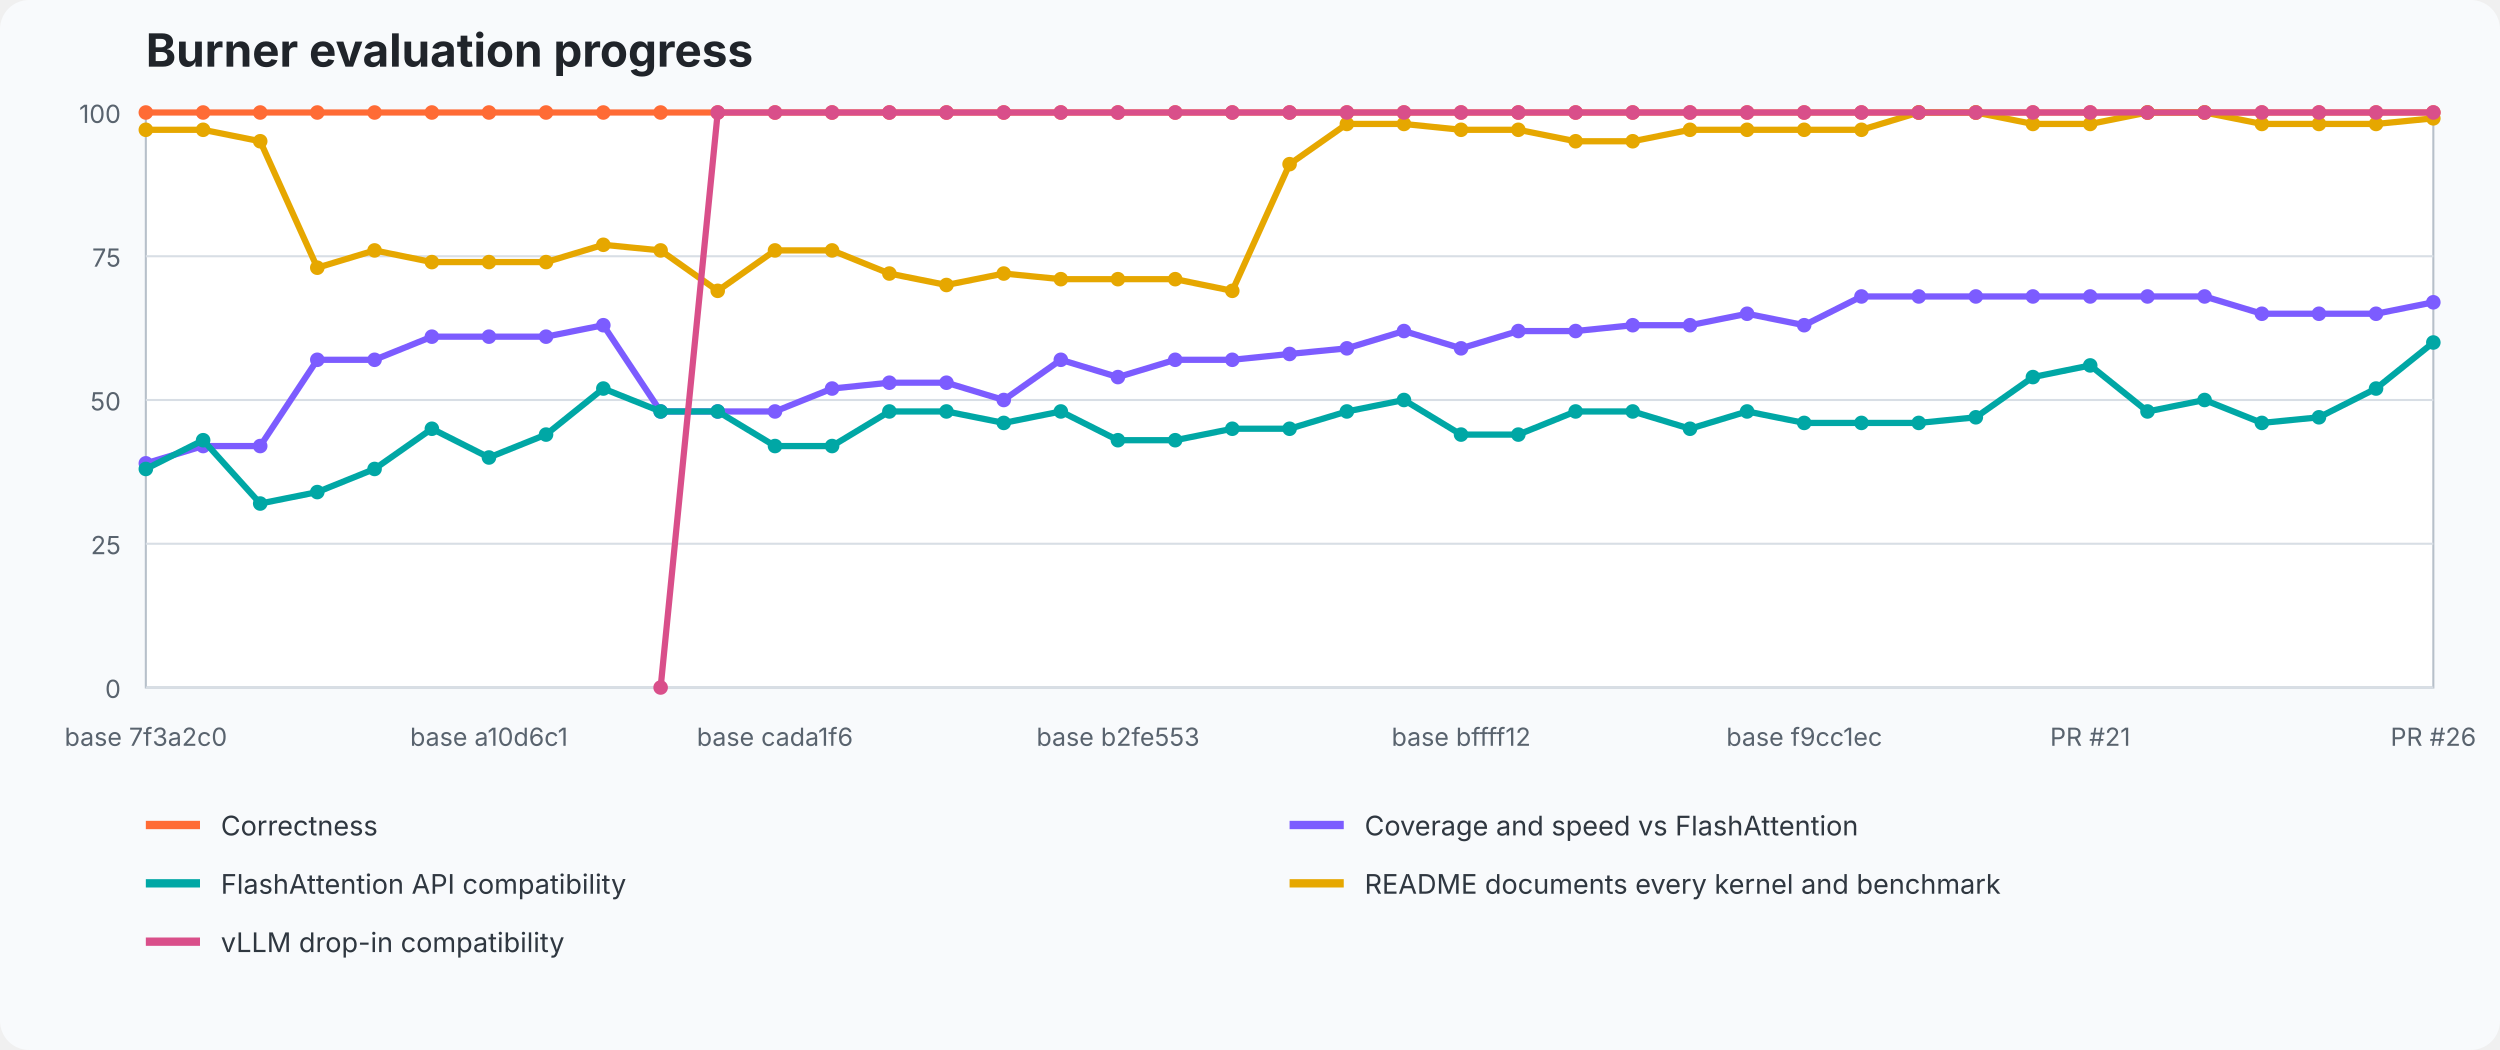
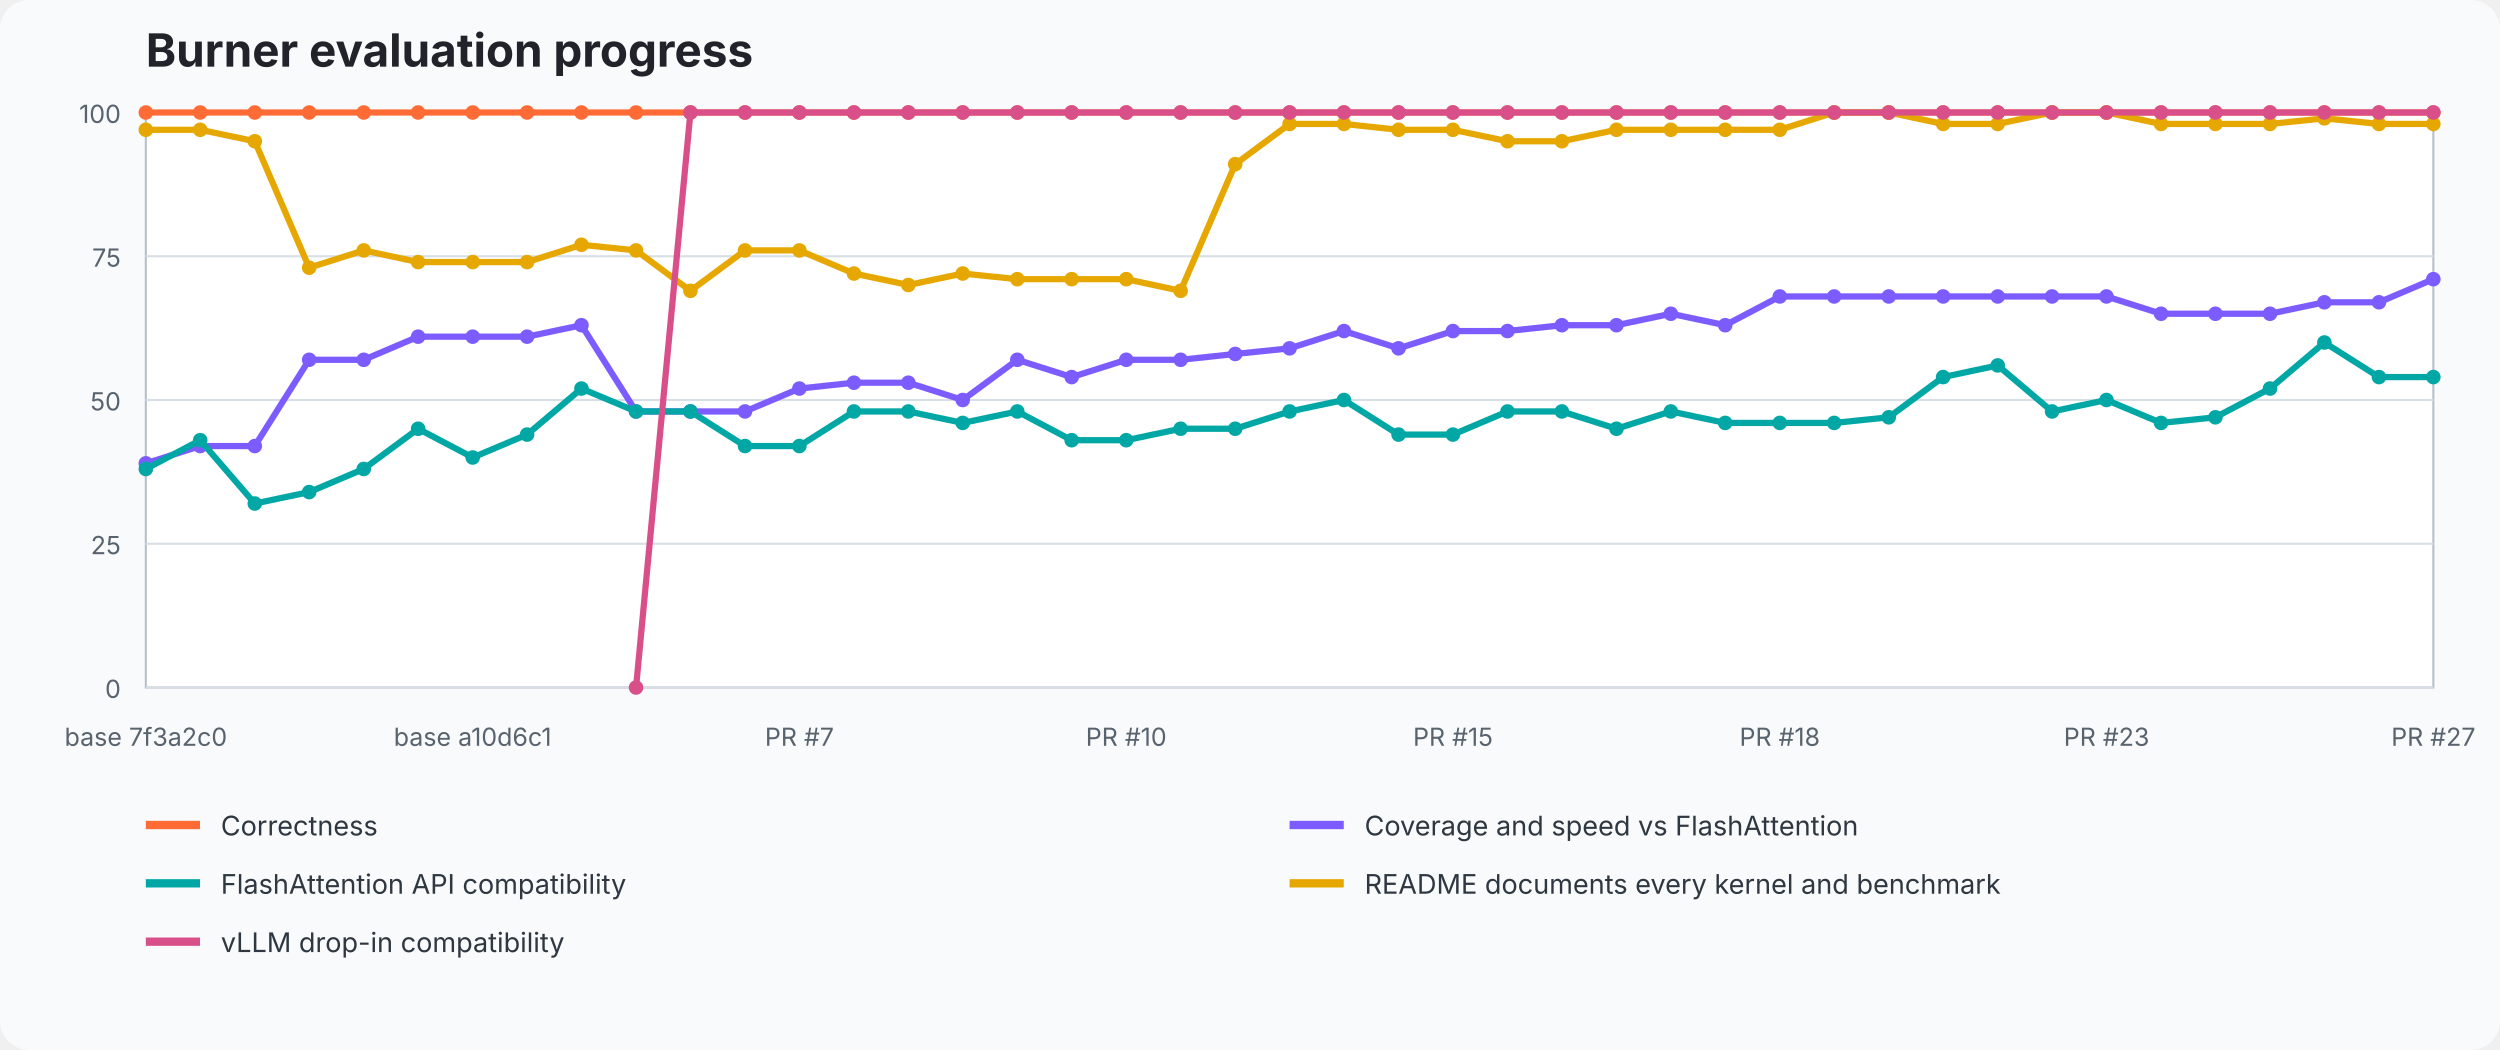
<svg xmlns="http://www.w3.org/2000/svg" width="1200" height="504" viewBox="0 0 1200 504" role="img" aria-labelledby="title desc">
  <style>text{font-family:ui-sans-serif,system-ui,-apple-system,BlinkMacSystemFont,"Segoe UI",sans-serif}.title{font-size:22px;font-weight:700;fill:#20242a}.axis{font-size:12px;fill:#59636e}.legend{font-size:13px;fill:#2f3740}.grid{stroke:#d8dee5;stroke-width:1}.plot{fill:#fff;stroke:#b7c0ca}</style>
  <rect width="100%" height="100%" fill="#f8fafc" rx="14" />
  <text x="70" y="32" class="title">Burner evaluation progress</text>
  <rect x="70" y="54" width="1098" height="276" class="plot" />
  <line x1="70" y1="330" x2="1168" y2="330" class="grid" />
  <text x="58" y="335" text-anchor="end" class="axis">0</text>
  <line x1="70" y1="261" x2="1168" y2="261" class="grid" />
  <text x="58" y="266" text-anchor="end" class="axis">25</text>
  <line x1="70" y1="192" x2="1168" y2="192" class="grid" />
  <text x="58" y="197" text-anchor="end" class="axis">50</text>
  <line x1="70" y1="123" x2="1168" y2="123" class="grid" />
  <text x="58" y="128" text-anchor="end" class="axis">75</text>
  <line x1="70" y1="54" x2="1168" y2="54" class="grid" />
  <text x="58" y="59" text-anchor="end" class="axis">100</text>
-   <polyline points="70.0,54.0 97.5,54.0 124.9,54.0 152.3,54.0 179.8,54.0 207.3,54.0 234.7,54.0 262.1,54.0 289.6,54.0 317.1,54.0 344.5,54.0 372.0,54.0 399.4,54.0 426.9,54.0 454.3,54.0 481.8,54.0 509.2,54.0 536.6,54.0 564.1,54.0 591.5,54.0 619.0,54.0 646.5,54.0 673.9,54.0 701.3,54.0 728.8,54.0 756.3,54.0 783.7,54.0 811.2,54.0 838.6,54.0 866.0,54.0 893.5,54.0 921.0,54.0 948.4,54.0 975.8,54.0 1003.3,54.0 1030.8,54.0 1058.2,54.0 1085.7,54.0 1113.1,54.0 1140.5,54.0 1168.0,54.0" fill="none" stroke="#ff6b35" stroke-width="3" stroke-linejoin="round" stroke-linecap="round" />
+   <polyline points="70.0,54.0 96.1,54.0 122.3,54.0 148.4,54.0 174.6,54.0 200.7,54.0 226.9,54.0 253.0,54.0 279.1,54.0 305.3,54.0 331.4,54.0 357.6,54.0 383.7,54.0 409.9,54.0 436.0,54.0 462.1,54.0 488.3,54.0 514.4,54.0 540.6,54.0 566.7,54.0 592.9,54.0 619.0,54.0 645.1,54.0 671.3,54.0 697.4,54.0 723.6,54.0 749.7,54.0 775.9,54.0 802.0,54.0 828.1,54.0 854.3,54.0 880.4,54.0 906.6,54.0 932.7,54.0 958.9,54.0 985.0,54.0 1011.1,54.0 1037.3,54.0 1063.4,54.0 1089.6,54.0 1115.7,54.0 1141.9,54.0 1168.0,54.0" fill="none" stroke="#ff6b35" stroke-width="3" stroke-linejoin="round" stroke-linecap="round" />
  <circle cx="70.0" cy="54.0" r="3.5" fill="#ff6b35" />
-   <circle cx="97.5" cy="54.0" r="3.5" fill="#ff6b35" />
-   <circle cx="124.9" cy="54.0" r="3.5" fill="#ff6b35" />
-   <circle cx="152.3" cy="54.0" r="3.5" fill="#ff6b35" />
-   <circle cx="179.8" cy="54.0" r="3.5" fill="#ff6b35" />
-   <circle cx="207.3" cy="54.0" r="3.5" fill="#ff6b35" />
-   <circle cx="234.7" cy="54.0" r="3.5" fill="#ff6b35" />
-   <circle cx="262.1" cy="54.0" r="3.5" fill="#ff6b35" />
-   <circle cx="289.6" cy="54.0" r="3.5" fill="#ff6b35" />
-   <circle cx="317.1" cy="54.0" r="3.5" fill="#ff6b35" />
-   <circle cx="344.5" cy="54.0" r="3.5" fill="#ff6b35" />
-   <circle cx="372.0" cy="54.0" r="3.5" fill="#ff6b35" />
-   <circle cx="399.4" cy="54.0" r="3.5" fill="#ff6b35" />
-   <circle cx="426.9" cy="54.0" r="3.5" fill="#ff6b35" />
-   <circle cx="454.3" cy="54.0" r="3.5" fill="#ff6b35" />
-   <circle cx="481.8" cy="54.0" r="3.5" fill="#ff6b35" />
-   <circle cx="509.2" cy="54.0" r="3.5" fill="#ff6b35" />
-   <circle cx="536.6" cy="54.0" r="3.5" fill="#ff6b35" />
-   <circle cx="564.1" cy="54.0" r="3.5" fill="#ff6b35" />
-   <circle cx="591.5" cy="54.0" r="3.5" fill="#ff6b35" />
+   <circle cx="96.1" cy="54.0" r="3.5" fill="#ff6b35" />
+   <circle cx="122.3" cy="54.0" r="3.5" fill="#ff6b35" />
+   <circle cx="148.4" cy="54.0" r="3.5" fill="#ff6b35" />
+   <circle cx="174.6" cy="54.0" r="3.5" fill="#ff6b35" />
+   <circle cx="200.7" cy="54.0" r="3.5" fill="#ff6b35" />
+   <circle cx="226.9" cy="54.0" r="3.5" fill="#ff6b35" />
+   <circle cx="253.0" cy="54.0" r="3.5" fill="#ff6b35" />
+   <circle cx="279.1" cy="54.0" r="3.5" fill="#ff6b35" />
+   <circle cx="305.3" cy="54.0" r="3.5" fill="#ff6b35" />
+   <circle cx="331.4" cy="54.0" r="3.5" fill="#ff6b35" />
+   <circle cx="357.6" cy="54.0" r="3.5" fill="#ff6b35" />
+   <circle cx="383.7" cy="54.0" r="3.5" fill="#ff6b35" />
+   <circle cx="409.9" cy="54.0" r="3.5" fill="#ff6b35" />
+   <circle cx="436.0" cy="54.0" r="3.5" fill="#ff6b35" />
+   <circle cx="462.1" cy="54.0" r="3.5" fill="#ff6b35" />
+   <circle cx="488.3" cy="54.0" r="3.5" fill="#ff6b35" />
+   <circle cx="514.4" cy="54.0" r="3.5" fill="#ff6b35" />
+   <circle cx="540.6" cy="54.0" r="3.5" fill="#ff6b35" />
+   <circle cx="566.7" cy="54.0" r="3.5" fill="#ff6b35" />
+   <circle cx="592.9" cy="54.0" r="3.5" fill="#ff6b35" />
  <circle cx="619.0" cy="54.0" r="3.5" fill="#ff6b35" />
-   <circle cx="646.5" cy="54.0" r="3.5" fill="#ff6b35" />
-   <circle cx="673.9" cy="54.0" r="3.5" fill="#ff6b35" />
-   <circle cx="701.3" cy="54.0" r="3.5" fill="#ff6b35" />
-   <circle cx="728.8" cy="54.0" r="3.5" fill="#ff6b35" />
-   <circle cx="756.3" cy="54.0" r="3.5" fill="#ff6b35" />
-   <circle cx="783.7" cy="54.0" r="3.5" fill="#ff6b35" />
-   <circle cx="811.2" cy="54.0" r="3.5" fill="#ff6b35" />
-   <circle cx="838.6" cy="54.0" r="3.5" fill="#ff6b35" />
-   <circle cx="866.0" cy="54.0" r="3.5" fill="#ff6b35" />
-   <circle cx="893.5" cy="54.0" r="3.5" fill="#ff6b35" />
-   <circle cx="921.0" cy="54.0" r="3.5" fill="#ff6b35" />
-   <circle cx="948.4" cy="54.0" r="3.5" fill="#ff6b35" />
-   <circle cx="975.8" cy="54.0" r="3.5" fill="#ff6b35" />
-   <circle cx="1003.3" cy="54.0" r="3.5" fill="#ff6b35" />
-   <circle cx="1030.8" cy="54.0" r="3.5" fill="#ff6b35" />
-   <circle cx="1058.2" cy="54.0" r="3.5" fill="#ff6b35" />
-   <circle cx="1085.7" cy="54.0" r="3.5" fill="#ff6b35" />
-   <circle cx="1113.1" cy="54.0" r="3.5" fill="#ff6b35" />
-   <circle cx="1140.5" cy="54.0" r="3.5" fill="#ff6b35" />
+   <circle cx="645.1" cy="54.0" r="3.5" fill="#ff6b35" />
+   <circle cx="671.3" cy="54.0" r="3.5" fill="#ff6b35" />
+   <circle cx="697.4" cy="54.0" r="3.5" fill="#ff6b35" />
+   <circle cx="723.6" cy="54.0" r="3.5" fill="#ff6b35" />
+   <circle cx="749.7" cy="54.0" r="3.5" fill="#ff6b35" />
+   <circle cx="775.9" cy="54.0" r="3.5" fill="#ff6b35" />
+   <circle cx="802.0" cy="54.0" r="3.5" fill="#ff6b35" />
+   <circle cx="828.1" cy="54.0" r="3.5" fill="#ff6b35" />
+   <circle cx="854.3" cy="54.0" r="3.5" fill="#ff6b35" />
+   <circle cx="880.4" cy="54.0" r="3.5" fill="#ff6b35" />
+   <circle cx="906.6" cy="54.0" r="3.5" fill="#ff6b35" />
+   <circle cx="932.7" cy="54.0" r="3.5" fill="#ff6b35" />
+   <circle cx="958.9" cy="54.0" r="3.5" fill="#ff6b35" />
+   <circle cx="985.0" cy="54.0" r="3.5" fill="#ff6b35" />
+   <circle cx="1011.1" cy="54.0" r="3.5" fill="#ff6b35" />
+   <circle cx="1037.3" cy="54.0" r="3.5" fill="#ff6b35" />
+   <circle cx="1063.4" cy="54.0" r="3.5" fill="#ff6b35" />
+   <circle cx="1089.6" cy="54.0" r="3.5" fill="#ff6b35" />
+   <circle cx="1115.7" cy="54.0" r="3.5" fill="#ff6b35" />
+   <circle cx="1141.9" cy="54.0" r="3.5" fill="#ff6b35" />
  <circle cx="1168.0" cy="54.0" r="3.5" fill="#ff6b35" />
-   <polyline points="70.0,222.4 97.5,214.1 124.9,214.1 152.3,172.7 179.8,172.7 207.3,161.6 234.7,161.6 262.1,161.6 289.6,156.1 317.1,197.5 344.5,197.5 372.0,197.5 399.4,186.5 426.9,183.7 454.3,183.7 481.8,192.0 509.2,172.7 536.6,181.0 564.1,172.7 591.5,172.7 619.0,169.9 646.5,167.2 673.9,158.9 701.3,167.2 728.8,158.9 756.3,158.9 783.7,156.1 811.2,156.1 838.6,150.6 866.0,156.1 893.5,142.3 921.0,142.3 948.4,142.3 975.8,142.3 1003.3,142.3 1030.8,142.3 1058.2,142.3 1085.7,150.6 1113.1,150.6 1140.5,150.6 1168.0,145.1" fill="none" stroke="#7c5cff" stroke-width="3" stroke-linejoin="round" stroke-linecap="round" />
+   <polyline points="70.0,222.4 96.1,214.1 122.3,214.1 148.4,172.7 174.6,172.7 200.7,161.6 226.9,161.6 253.0,161.6 279.1,156.1 305.3,197.5 331.4,197.5 357.6,197.5 383.7,186.5 409.9,183.7 436.0,183.7 462.1,192.0 488.3,172.7 514.4,181.0 540.6,172.7 566.7,172.7 592.9,169.9 619.0,167.2 645.1,158.9 671.3,167.2 697.4,158.9 723.6,158.9 749.7,156.1 775.9,156.1 802.0,150.6 828.1,156.1 854.3,142.3 880.4,142.3 906.6,142.3 932.7,142.3 958.9,142.3 985.0,142.3 1011.1,142.3 1037.3,150.6 1063.4,150.6 1089.6,150.6 1115.7,145.1 1141.9,145.1 1168.0,134.0" fill="none" stroke="#7c5cff" stroke-width="3" stroke-linejoin="round" stroke-linecap="round" />
  <circle cx="70.0" cy="222.4" r="3.5" fill="#7c5cff" />
-   <circle cx="97.5" cy="214.1" r="3.5" fill="#7c5cff" />
-   <circle cx="124.9" cy="214.1" r="3.5" fill="#7c5cff" />
-   <circle cx="152.3" cy="172.7" r="3.5" fill="#7c5cff" />
-   <circle cx="179.8" cy="172.7" r="3.5" fill="#7c5cff" />
-   <circle cx="207.3" cy="161.6" r="3.5" fill="#7c5cff" />
-   <circle cx="234.7" cy="161.6" r="3.5" fill="#7c5cff" />
-   <circle cx="262.1" cy="161.6" r="3.5" fill="#7c5cff" />
-   <circle cx="289.6" cy="156.1" r="3.5" fill="#7c5cff" />
-   <circle cx="317.1" cy="197.5" r="3.5" fill="#7c5cff" />
-   <circle cx="344.5" cy="197.5" r="3.5" fill="#7c5cff" />
-   <circle cx="372.0" cy="197.5" r="3.5" fill="#7c5cff" />
-   <circle cx="399.4" cy="186.5" r="3.5" fill="#7c5cff" />
-   <circle cx="426.9" cy="183.7" r="3.5" fill="#7c5cff" />
-   <circle cx="454.3" cy="183.7" r="3.5" fill="#7c5cff" />
-   <circle cx="481.8" cy="192.0" r="3.5" fill="#7c5cff" />
-   <circle cx="509.2" cy="172.7" r="3.5" fill="#7c5cff" />
-   <circle cx="536.6" cy="181.0" r="3.5" fill="#7c5cff" />
-   <circle cx="564.1" cy="172.7" r="3.5" fill="#7c5cff" />
-   <circle cx="591.5" cy="172.7" r="3.5" fill="#7c5cff" />
-   <circle cx="619.0" cy="169.9" r="3.5" fill="#7c5cff" />
-   <circle cx="646.5" cy="167.2" r="3.5" fill="#7c5cff" />
-   <circle cx="673.9" cy="158.9" r="3.5" fill="#7c5cff" />
-   <circle cx="701.3" cy="167.2" r="3.5" fill="#7c5cff" />
-   <circle cx="728.8" cy="158.9" r="3.5" fill="#7c5cff" />
-   <circle cx="756.3" cy="158.9" r="3.5" fill="#7c5cff" />
-   <circle cx="783.7" cy="156.1" r="3.5" fill="#7c5cff" />
-   <circle cx="811.2" cy="156.1" r="3.5" fill="#7c5cff" />
-   <circle cx="838.6" cy="150.6" r="3.5" fill="#7c5cff" />
-   <circle cx="866.0" cy="156.1" r="3.5" fill="#7c5cff" />
-   <circle cx="893.5" cy="142.3" r="3.5" fill="#7c5cff" />
-   <circle cx="921.0" cy="142.3" r="3.5" fill="#7c5cff" />
-   <circle cx="948.4" cy="142.3" r="3.5" fill="#7c5cff" />
-   <circle cx="975.8" cy="142.3" r="3.5" fill="#7c5cff" />
-   <circle cx="1003.3" cy="142.3" r="3.5" fill="#7c5cff" />
-   <circle cx="1030.8" cy="142.3" r="3.5" fill="#7c5cff" />
-   <circle cx="1058.2" cy="142.3" r="3.5" fill="#7c5cff" />
-   <circle cx="1085.7" cy="150.6" r="3.5" fill="#7c5cff" />
-   <circle cx="1113.1" cy="150.6" r="3.5" fill="#7c5cff" />
-   <circle cx="1140.5" cy="150.6" r="3.5" fill="#7c5cff" />
-   <circle cx="1168.0" cy="145.1" r="3.5" fill="#7c5cff" />
-   <polyline points="70.0,225.1 97.5,211.3 124.9,241.7 152.3,236.2 179.8,225.1 207.3,205.8 234.7,219.6 262.1,208.6 289.6,186.5 317.1,197.5 344.5,197.5 372.0,214.1 399.4,214.1 426.9,197.5 454.3,197.5 481.8,203.0 509.2,197.5 536.6,211.3 564.1,211.3 591.5,205.8 619.0,205.8 646.5,197.5 673.9,192.0 701.3,208.6 728.8,208.6 756.3,197.5 783.7,197.5 811.2,205.8 838.6,197.5 866.0,203.0 893.5,203.0 921.0,203.0 948.4,200.3 975.8,181.0 1003.3,175.4 1030.8,197.5 1058.2,192.0 1085.7,203.0 1113.1,200.3 1140.5,186.5 1168.0,164.4" fill="none" stroke="#00a7a5" stroke-width="3" stroke-linejoin="round" stroke-linecap="round" />
+   <circle cx="96.1" cy="214.1" r="3.5" fill="#7c5cff" />
+   <circle cx="122.3" cy="214.1" r="3.5" fill="#7c5cff" />
+   <circle cx="148.4" cy="172.7" r="3.5" fill="#7c5cff" />
+   <circle cx="174.6" cy="172.7" r="3.5" fill="#7c5cff" />
+   <circle cx="200.7" cy="161.6" r="3.5" fill="#7c5cff" />
+   <circle cx="226.9" cy="161.6" r="3.5" fill="#7c5cff" />
+   <circle cx="253.0" cy="161.6" r="3.5" fill="#7c5cff" />
+   <circle cx="279.1" cy="156.1" r="3.5" fill="#7c5cff" />
+   <circle cx="305.3" cy="197.5" r="3.5" fill="#7c5cff" />
+   <circle cx="331.4" cy="197.5" r="3.5" fill="#7c5cff" />
+   <circle cx="357.6" cy="197.5" r="3.5" fill="#7c5cff" />
+   <circle cx="383.7" cy="186.5" r="3.5" fill="#7c5cff" />
+   <circle cx="409.9" cy="183.7" r="3.5" fill="#7c5cff" />
+   <circle cx="436.0" cy="183.7" r="3.5" fill="#7c5cff" />
+   <circle cx="462.1" cy="192.0" r="3.5" fill="#7c5cff" />
+   <circle cx="488.3" cy="172.7" r="3.5" fill="#7c5cff" />
+   <circle cx="514.4" cy="181.0" r="3.5" fill="#7c5cff" />
+   <circle cx="540.6" cy="172.7" r="3.5" fill="#7c5cff" />
+   <circle cx="566.7" cy="172.7" r="3.5" fill="#7c5cff" />
+   <circle cx="592.9" cy="169.9" r="3.5" fill="#7c5cff" />
+   <circle cx="619.0" cy="167.2" r="3.5" fill="#7c5cff" />
+   <circle cx="645.1" cy="158.9" r="3.5" fill="#7c5cff" />
+   <circle cx="671.3" cy="167.2" r="3.5" fill="#7c5cff" />
+   <circle cx="697.4" cy="158.9" r="3.5" fill="#7c5cff" />
+   <circle cx="723.6" cy="158.9" r="3.5" fill="#7c5cff" />
+   <circle cx="749.7" cy="156.1" r="3.5" fill="#7c5cff" />
+   <circle cx="775.9" cy="156.1" r="3.5" fill="#7c5cff" />
+   <circle cx="802.0" cy="150.6" r="3.5" fill="#7c5cff" />
+   <circle cx="828.1" cy="156.1" r="3.5" fill="#7c5cff" />
+   <circle cx="854.3" cy="142.3" r="3.5" fill="#7c5cff" />
+   <circle cx="880.4" cy="142.3" r="3.5" fill="#7c5cff" />
+   <circle cx="906.6" cy="142.3" r="3.5" fill="#7c5cff" />
+   <circle cx="932.7" cy="142.3" r="3.5" fill="#7c5cff" />
+   <circle cx="958.9" cy="142.3" r="3.5" fill="#7c5cff" />
+   <circle cx="985.0" cy="142.3" r="3.5" fill="#7c5cff" />
+   <circle cx="1011.1" cy="142.3" r="3.5" fill="#7c5cff" />
+   <circle cx="1037.3" cy="150.6" r="3.5" fill="#7c5cff" />
+   <circle cx="1063.4" cy="150.6" r="3.5" fill="#7c5cff" />
+   <circle cx="1089.6" cy="150.6" r="3.5" fill="#7c5cff" />
+   <circle cx="1115.7" cy="145.1" r="3.5" fill="#7c5cff" />
+   <circle cx="1141.9" cy="145.1" r="3.5" fill="#7c5cff" />
+   <circle cx="1168.0" cy="134.0" r="3.5" fill="#7c5cff" />
+   <polyline points="70.0,225.1 96.1,211.3 122.3,241.7 148.4,236.2 174.6,225.1 200.7,205.8 226.9,219.6 253.0,208.6 279.1,186.5 305.3,197.5 331.4,197.5 357.6,214.1 383.7,214.1 409.9,197.5 436.0,197.5 462.1,203.0 488.3,197.5 514.4,211.3 540.6,211.3 566.7,205.8 592.9,205.8 619.0,197.5 645.1,192.0 671.3,208.6 697.4,208.6 723.6,197.5 749.7,197.5 775.9,205.8 802.0,197.5 828.1,203.0 854.3,203.0 880.4,203.0 906.6,200.3 932.7,181.0 958.9,175.4 985.0,197.5 1011.1,192.0 1037.3,203.0 1063.4,200.3 1089.6,186.5 1115.7,164.4 1141.9,181.0 1168.0,181.0" fill="none" stroke="#00a7a5" stroke-width="3" stroke-linejoin="round" stroke-linecap="round" />
  <circle cx="70.0" cy="225.1" r="3.5" fill="#00a7a5" />
-   <circle cx="97.5" cy="211.3" r="3.5" fill="#00a7a5" />
-   <circle cx="124.9" cy="241.7" r="3.5" fill="#00a7a5" />
-   <circle cx="152.3" cy="236.2" r="3.5" fill="#00a7a5" />
-   <circle cx="179.8" cy="225.1" r="3.5" fill="#00a7a5" />
-   <circle cx="207.3" cy="205.8" r="3.5" fill="#00a7a5" />
-   <circle cx="234.7" cy="219.6" r="3.5" fill="#00a7a5" />
-   <circle cx="262.1" cy="208.6" r="3.5" fill="#00a7a5" />
-   <circle cx="289.6" cy="186.5" r="3.5" fill="#00a7a5" />
-   <circle cx="317.1" cy="197.5" r="3.5" fill="#00a7a5" />
-   <circle cx="344.5" cy="197.5" r="3.5" fill="#00a7a5" />
-   <circle cx="372.0" cy="214.1" r="3.5" fill="#00a7a5" />
-   <circle cx="399.4" cy="214.1" r="3.5" fill="#00a7a5" />
-   <circle cx="426.9" cy="197.5" r="3.5" fill="#00a7a5" />
-   <circle cx="454.3" cy="197.5" r="3.5" fill="#00a7a5" />
-   <circle cx="481.8" cy="203.0" r="3.5" fill="#00a7a5" />
-   <circle cx="509.2" cy="197.5" r="3.5" fill="#00a7a5" />
-   <circle cx="536.6" cy="211.3" r="3.5" fill="#00a7a5" />
-   <circle cx="564.1" cy="211.3" r="3.5" fill="#00a7a5" />
-   <circle cx="591.5" cy="205.8" r="3.5" fill="#00a7a5" />
-   <circle cx="619.0" cy="205.8" r="3.5" fill="#00a7a5" />
-   <circle cx="646.5" cy="197.5" r="3.5" fill="#00a7a5" />
-   <circle cx="673.9" cy="192.0" r="3.5" fill="#00a7a5" />
-   <circle cx="701.3" cy="208.6" r="3.5" fill="#00a7a5" />
-   <circle cx="728.8" cy="208.6" r="3.5" fill="#00a7a5" />
-   <circle cx="756.3" cy="197.5" r="3.5" fill="#00a7a5" />
-   <circle cx="783.7" cy="197.5" r="3.5" fill="#00a7a5" />
-   <circle cx="811.2" cy="205.8" r="3.5" fill="#00a7a5" />
-   <circle cx="838.6" cy="197.5" r="3.5" fill="#00a7a5" />
-   <circle cx="866.0" cy="203.0" r="3.5" fill="#00a7a5" />
-   <circle cx="893.5" cy="203.0" r="3.5" fill="#00a7a5" />
-   <circle cx="921.0" cy="203.0" r="3.5" fill="#00a7a5" />
-   <circle cx="948.4" cy="200.3" r="3.5" fill="#00a7a5" />
-   <circle cx="975.8" cy="181.0" r="3.5" fill="#00a7a5" />
-   <circle cx="1003.3" cy="175.4" r="3.5" fill="#00a7a5" />
-   <circle cx="1030.8" cy="197.5" r="3.5" fill="#00a7a5" />
-   <circle cx="1058.2" cy="192.0" r="3.5" fill="#00a7a5" />
-   <circle cx="1085.7" cy="203.0" r="3.5" fill="#00a7a5" />
-   <circle cx="1113.1" cy="200.3" r="3.5" fill="#00a7a5" />
-   <circle cx="1140.5" cy="186.5" r="3.5" fill="#00a7a5" />
-   <circle cx="1168.0" cy="164.4" r="3.5" fill="#00a7a5" />
-   <polyline points="70.0,62.3 97.5,62.3 124.9,67.8 152.3,128.5 179.8,120.2 207.3,125.8 234.7,125.8 262.1,125.8 289.6,117.5 317.1,120.2 344.5,139.6 372.0,120.2 399.4,120.2 426.9,131.3 454.3,136.8 481.8,131.3 509.2,134.0 536.6,134.0 564.1,134.0 591.5,139.6 619.0,78.8 646.5,59.5 673.9,59.5 701.3,62.3 728.8,62.3 756.3,67.8 783.7,67.8 811.2,62.3 838.6,62.3 866.0,62.3 893.5,62.3 921.0,54.0 948.4,54.0 975.8,59.5 1003.3,59.5 1030.8,54.0 1058.2,54.0 1085.7,59.5 1113.1,59.5 1140.5,59.5 1168.0,56.8" fill="none" stroke="#e6a700" stroke-width="3" stroke-linejoin="round" stroke-linecap="round" />
+   <circle cx="96.1" cy="211.3" r="3.5" fill="#00a7a5" />
+   <circle cx="122.3" cy="241.7" r="3.5" fill="#00a7a5" />
+   <circle cx="148.4" cy="236.2" r="3.5" fill="#00a7a5" />
+   <circle cx="174.6" cy="225.1" r="3.5" fill="#00a7a5" />
+   <circle cx="200.7" cy="205.8" r="3.5" fill="#00a7a5" />
+   <circle cx="226.9" cy="219.6" r="3.5" fill="#00a7a5" />
+   <circle cx="253.0" cy="208.6" r="3.5" fill="#00a7a5" />
+   <circle cx="279.1" cy="186.5" r="3.5" fill="#00a7a5" />
+   <circle cx="305.3" cy="197.5" r="3.5" fill="#00a7a5" />
+   <circle cx="331.4" cy="197.5" r="3.5" fill="#00a7a5" />
+   <circle cx="357.6" cy="214.1" r="3.5" fill="#00a7a5" />
+   <circle cx="383.7" cy="214.1" r="3.5" fill="#00a7a5" />
+   <circle cx="409.9" cy="197.5" r="3.5" fill="#00a7a5" />
+   <circle cx="436.0" cy="197.5" r="3.5" fill="#00a7a5" />
+   <circle cx="462.1" cy="203.0" r="3.5" fill="#00a7a5" />
+   <circle cx="488.3" cy="197.5" r="3.5" fill="#00a7a5" />
+   <circle cx="514.4" cy="211.3" r="3.5" fill="#00a7a5" />
+   <circle cx="540.6" cy="211.3" r="3.5" fill="#00a7a5" />
+   <circle cx="566.7" cy="205.8" r="3.5" fill="#00a7a5" />
+   <circle cx="592.9" cy="205.8" r="3.5" fill="#00a7a5" />
+   <circle cx="619.0" cy="197.5" r="3.5" fill="#00a7a5" />
+   <circle cx="645.1" cy="192.0" r="3.5" fill="#00a7a5" />
+   <circle cx="671.3" cy="208.6" r="3.5" fill="#00a7a5" />
+   <circle cx="697.4" cy="208.6" r="3.5" fill="#00a7a5" />
+   <circle cx="723.6" cy="197.5" r="3.5" fill="#00a7a5" />
+   <circle cx="749.7" cy="197.5" r="3.5" fill="#00a7a5" />
+   <circle cx="775.9" cy="205.8" r="3.5" fill="#00a7a5" />
+   <circle cx="802.0" cy="197.5" r="3.5" fill="#00a7a5" />
+   <circle cx="828.1" cy="203.0" r="3.5" fill="#00a7a5" />
+   <circle cx="854.3" cy="203.0" r="3.5" fill="#00a7a5" />
+   <circle cx="880.4" cy="203.0" r="3.5" fill="#00a7a5" />
+   <circle cx="906.6" cy="200.3" r="3.5" fill="#00a7a5" />
+   <circle cx="932.7" cy="181.0" r="3.5" fill="#00a7a5" />
+   <circle cx="958.9" cy="175.4" r="3.5" fill="#00a7a5" />
+   <circle cx="985.0" cy="197.5" r="3.5" fill="#00a7a5" />
+   <circle cx="1011.1" cy="192.0" r="3.5" fill="#00a7a5" />
+   <circle cx="1037.3" cy="203.0" r="3.5" fill="#00a7a5" />
+   <circle cx="1063.4" cy="200.3" r="3.5" fill="#00a7a5" />
+   <circle cx="1089.6" cy="186.5" r="3.5" fill="#00a7a5" />
+   <circle cx="1115.7" cy="164.4" r="3.5" fill="#00a7a5" />
+   <circle cx="1141.9" cy="181.0" r="3.5" fill="#00a7a5" />
+   <circle cx="1168.0" cy="181.0" r="3.5" fill="#00a7a5" />
+   <polyline points="70.0,62.3 96.1,62.3 122.3,67.8 148.4,128.5 174.6,120.2 200.7,125.8 226.9,125.8 253.0,125.8 279.1,117.5 305.3,120.2 331.4,139.6 357.6,120.2 383.7,120.2 409.9,131.3 436.0,136.8 462.1,131.3 488.3,134.0 514.4,134.0 540.6,134.0 566.7,139.6 592.9,78.8 619.0,59.5 645.1,59.5 671.3,62.3 697.4,62.3 723.6,67.8 749.7,67.8 775.9,62.3 802.0,62.3 828.1,62.3 854.3,62.3 880.4,54.0 906.6,54.0 932.7,59.5 958.9,59.5 985.0,54.0 1011.1,54.0 1037.3,59.5 1063.4,59.5 1089.6,59.5 1115.7,56.8 1141.9,59.5 1168.0,59.5" fill="none" stroke="#e6a700" stroke-width="3" stroke-linejoin="round" stroke-linecap="round" />
  <circle cx="70.0" cy="62.3" r="3.5" fill="#e6a700" />
-   <circle cx="97.5" cy="62.3" r="3.5" fill="#e6a700" />
-   <circle cx="124.9" cy="67.8" r="3.5" fill="#e6a700" />
-   <circle cx="152.3" cy="128.5" r="3.5" fill="#e6a700" />
-   <circle cx="179.8" cy="120.2" r="3.5" fill="#e6a700" />
-   <circle cx="207.3" cy="125.8" r="3.5" fill="#e6a700" />
-   <circle cx="234.7" cy="125.8" r="3.5" fill="#e6a700" />
-   <circle cx="262.1" cy="125.8" r="3.5" fill="#e6a700" />
-   <circle cx="289.6" cy="117.5" r="3.5" fill="#e6a700" />
-   <circle cx="317.1" cy="120.2" r="3.5" fill="#e6a700" />
-   <circle cx="344.5" cy="139.6" r="3.5" fill="#e6a700" />
-   <circle cx="372.0" cy="120.2" r="3.5" fill="#e6a700" />
-   <circle cx="399.4" cy="120.2" r="3.5" fill="#e6a700" />
-   <circle cx="426.9" cy="131.3" r="3.5" fill="#e6a700" />
-   <circle cx="454.3" cy="136.8" r="3.5" fill="#e6a700" />
-   <circle cx="481.8" cy="131.3" r="3.5" fill="#e6a700" />
-   <circle cx="509.2" cy="134.0" r="3.5" fill="#e6a700" />
-   <circle cx="536.6" cy="134.0" r="3.5" fill="#e6a700" />
-   <circle cx="564.1" cy="134.0" r="3.5" fill="#e6a700" />
-   <circle cx="591.5" cy="139.6" r="3.5" fill="#e6a700" />
-   <circle cx="619.0" cy="78.8" r="3.5" fill="#e6a700" />
-   <circle cx="646.5" cy="59.5" r="3.5" fill="#e6a700" />
-   <circle cx="673.9" cy="59.5" r="3.5" fill="#e6a700" />
-   <circle cx="701.3" cy="62.3" r="3.5" fill="#e6a700" />
-   <circle cx="728.8" cy="62.3" r="3.5" fill="#e6a700" />
-   <circle cx="756.3" cy="67.8" r="3.5" fill="#e6a700" />
-   <circle cx="783.7" cy="67.8" r="3.5" fill="#e6a700" />
-   <circle cx="811.2" cy="62.3" r="3.5" fill="#e6a700" />
-   <circle cx="838.6" cy="62.3" r="3.5" fill="#e6a700" />
-   <circle cx="866.0" cy="62.3" r="3.5" fill="#e6a700" />
-   <circle cx="893.5" cy="62.3" r="3.5" fill="#e6a700" />
-   <circle cx="921.0" cy="54.0" r="3.5" fill="#e6a700" />
-   <circle cx="948.4" cy="54.0" r="3.5" fill="#e6a700" />
-   <circle cx="975.8" cy="59.5" r="3.5" fill="#e6a700" />
-   <circle cx="1003.3" cy="59.5" r="3.5" fill="#e6a700" />
-   <circle cx="1030.8" cy="54.0" r="3.5" fill="#e6a700" />
-   <circle cx="1058.2" cy="54.0" r="3.5" fill="#e6a700" />
-   <circle cx="1085.7" cy="59.5" r="3.5" fill="#e6a700" />
-   <circle cx="1113.1" cy="59.5" r="3.5" fill="#e6a700" />
-   <circle cx="1140.5" cy="59.5" r="3.5" fill="#e6a700" />
-   <circle cx="1168.0" cy="56.8" r="3.5" fill="#e6a700" />
-   <polyline points="317.1,330.0 344.5,54.0 372.0,54.0 399.4,54.0 426.9,54.0 454.3,54.0 481.8,54.0 509.2,54.0 536.6,54.0 564.1,54.0 591.5,54.0 619.0,54.0 646.5,54.0 673.9,54.0 701.3,54.0 728.8,54.0 756.3,54.0 783.7,54.0 811.2,54.0 838.6,54.0 866.0,54.0 893.5,54.0 921.0,54.0 948.4,54.0 975.8,54.0 1003.3,54.0 1030.8,54.0 1058.2,54.0 1085.7,54.0 1113.1,54.0 1140.5,54.0 1168.0,54.0" fill="none" stroke="#d94f8a" stroke-width="3" stroke-linejoin="round" stroke-linecap="round" />
-   <circle cx="317.1" cy="330.0" r="3.5" fill="#d94f8a" />
-   <circle cx="344.5" cy="54.0" r="3.5" fill="#d94f8a" />
-   <circle cx="372.0" cy="54.0" r="3.5" fill="#d94f8a" />
-   <circle cx="399.4" cy="54.0" r="3.5" fill="#d94f8a" />
-   <circle cx="426.9" cy="54.0" r="3.5" fill="#d94f8a" />
-   <circle cx="454.3" cy="54.0" r="3.5" fill="#d94f8a" />
-   <circle cx="481.8" cy="54.0" r="3.5" fill="#d94f8a" />
-   <circle cx="509.2" cy="54.0" r="3.5" fill="#d94f8a" />
-   <circle cx="536.6" cy="54.0" r="3.5" fill="#d94f8a" />
-   <circle cx="564.1" cy="54.0" r="3.5" fill="#d94f8a" />
-   <circle cx="591.5" cy="54.0" r="3.5" fill="#d94f8a" />
+   <circle cx="96.1" cy="62.3" r="3.5" fill="#e6a700" />
+   <circle cx="122.3" cy="67.8" r="3.5" fill="#e6a700" />
+   <circle cx="148.4" cy="128.5" r="3.5" fill="#e6a700" />
+   <circle cx="174.6" cy="120.2" r="3.5" fill="#e6a700" />
+   <circle cx="200.7" cy="125.8" r="3.5" fill="#e6a700" />
+   <circle cx="226.9" cy="125.8" r="3.5" fill="#e6a700" />
+   <circle cx="253.0" cy="125.8" r="3.5" fill="#e6a700" />
+   <circle cx="279.1" cy="117.5" r="3.5" fill="#e6a700" />
+   <circle cx="305.3" cy="120.2" r="3.5" fill="#e6a700" />
+   <circle cx="331.4" cy="139.6" r="3.5" fill="#e6a700" />
+   <circle cx="357.6" cy="120.2" r="3.5" fill="#e6a700" />
+   <circle cx="383.7" cy="120.2" r="3.5" fill="#e6a700" />
+   <circle cx="409.9" cy="131.3" r="3.5" fill="#e6a700" />
+   <circle cx="436.0" cy="136.8" r="3.5" fill="#e6a700" />
+   <circle cx="462.1" cy="131.3" r="3.5" fill="#e6a700" />
+   <circle cx="488.3" cy="134.0" r="3.5" fill="#e6a700" />
+   <circle cx="514.4" cy="134.0" r="3.5" fill="#e6a700" />
+   <circle cx="540.6" cy="134.0" r="3.5" fill="#e6a700" />
+   <circle cx="566.7" cy="139.6" r="3.5" fill="#e6a700" />
+   <circle cx="592.9" cy="78.8" r="3.5" fill="#e6a700" />
+   <circle cx="619.0" cy="59.5" r="3.5" fill="#e6a700" />
+   <circle cx="645.1" cy="59.5" r="3.5" fill="#e6a700" />
+   <circle cx="671.3" cy="62.3" r="3.5" fill="#e6a700" />
+   <circle cx="697.4" cy="62.3" r="3.5" fill="#e6a700" />
+   <circle cx="723.6" cy="67.8" r="3.5" fill="#e6a700" />
+   <circle cx="749.7" cy="67.8" r="3.5" fill="#e6a700" />
+   <circle cx="775.9" cy="62.3" r="3.5" fill="#e6a700" />
+   <circle cx="802.0" cy="62.3" r="3.5" fill="#e6a700" />
+   <circle cx="828.1" cy="62.3" r="3.5" fill="#e6a700" />
+   <circle cx="854.3" cy="62.3" r="3.5" fill="#e6a700" />
+   <circle cx="880.4" cy="54.0" r="3.5" fill="#e6a700" />
+   <circle cx="906.6" cy="54.0" r="3.5" fill="#e6a700" />
+   <circle cx="932.7" cy="59.5" r="3.5" fill="#e6a700" />
+   <circle cx="958.9" cy="59.5" r="3.5" fill="#e6a700" />
+   <circle cx="985.0" cy="54.0" r="3.5" fill="#e6a700" />
+   <circle cx="1011.1" cy="54.0" r="3.5" fill="#e6a700" />
+   <circle cx="1037.3" cy="59.5" r="3.5" fill="#e6a700" />
+   <circle cx="1063.4" cy="59.5" r="3.5" fill="#e6a700" />
+   <circle cx="1089.6" cy="59.5" r="3.5" fill="#e6a700" />
+   <circle cx="1115.7" cy="56.8" r="3.5" fill="#e6a700" />
+   <circle cx="1141.9" cy="59.5" r="3.5" fill="#e6a700" />
+   <circle cx="1168.0" cy="59.5" r="3.5" fill="#e6a700" />
+   <polyline points="305.3,330.0 331.4,54.0 357.6,54.0 383.7,54.0 409.9,54.0 436.0,54.0 462.1,54.0 488.3,54.0 514.4,54.0 540.6,54.0 566.7,54.0 592.9,54.0 619.0,54.0 645.1,54.0 671.3,54.0 697.4,54.0 723.6,54.0 749.7,54.0 775.9,54.0 802.0,54.0 828.1,54.0 854.3,54.0 880.4,54.0 906.6,54.0 932.7,54.0 958.9,54.0 985.0,54.0 1011.1,54.0 1037.3,54.0 1063.4,54.0 1089.6,54.0 1115.7,54.0 1141.9,54.0 1168.0,54.0" fill="none" stroke="#d94f8a" stroke-width="3" stroke-linejoin="round" stroke-linecap="round" />
+   <circle cx="305.3" cy="330.0" r="3.5" fill="#d94f8a" />
+   <circle cx="331.4" cy="54.0" r="3.5" fill="#d94f8a" />
+   <circle cx="357.6" cy="54.0" r="3.5" fill="#d94f8a" />
+   <circle cx="383.7" cy="54.0" r="3.5" fill="#d94f8a" />
+   <circle cx="409.9" cy="54.0" r="3.5" fill="#d94f8a" />
+   <circle cx="436.0" cy="54.0" r="3.5" fill="#d94f8a" />
+   <circle cx="462.1" cy="54.0" r="3.5" fill="#d94f8a" />
+   <circle cx="488.3" cy="54.0" r="3.5" fill="#d94f8a" />
+   <circle cx="514.4" cy="54.0" r="3.5" fill="#d94f8a" />
+   <circle cx="540.6" cy="54.0" r="3.5" fill="#d94f8a" />
+   <circle cx="566.7" cy="54.0" r="3.5" fill="#d94f8a" />
+   <circle cx="592.9" cy="54.0" r="3.5" fill="#d94f8a" />
  <circle cx="619.0" cy="54.0" r="3.5" fill="#d94f8a" />
-   <circle cx="646.5" cy="54.0" r="3.5" fill="#d94f8a" />
-   <circle cx="673.9" cy="54.0" r="3.5" fill="#d94f8a" />
-   <circle cx="701.3" cy="54.0" r="3.5" fill="#d94f8a" />
-   <circle cx="728.8" cy="54.0" r="3.5" fill="#d94f8a" />
-   <circle cx="756.3" cy="54.0" r="3.5" fill="#d94f8a" />
-   <circle cx="783.7" cy="54.0" r="3.5" fill="#d94f8a" />
-   <circle cx="811.2" cy="54.0" r="3.5" fill="#d94f8a" />
-   <circle cx="838.6" cy="54.0" r="3.5" fill="#d94f8a" />
-   <circle cx="866.0" cy="54.0" r="3.5" fill="#d94f8a" />
-   <circle cx="893.5" cy="54.0" r="3.5" fill="#d94f8a" />
-   <circle cx="921.0" cy="54.0" r="3.5" fill="#d94f8a" />
-   <circle cx="948.4" cy="54.0" r="3.5" fill="#d94f8a" />
-   <circle cx="975.8" cy="54.0" r="3.5" fill="#d94f8a" />
-   <circle cx="1003.3" cy="54.0" r="3.5" fill="#d94f8a" />
-   <circle cx="1030.8" cy="54.0" r="3.5" fill="#d94f8a" />
-   <circle cx="1058.2" cy="54.0" r="3.5" fill="#d94f8a" />
-   <circle cx="1085.7" cy="54.0" r="3.5" fill="#d94f8a" />
-   <circle cx="1113.1" cy="54.0" r="3.5" fill="#d94f8a" />
-   <circle cx="1140.5" cy="54.0" r="3.5" fill="#d94f8a" />
+   <circle cx="645.1" cy="54.0" r="3.5" fill="#d94f8a" />
+   <circle cx="671.3" cy="54.0" r="3.5" fill="#d94f8a" />
+   <circle cx="697.4" cy="54.0" r="3.5" fill="#d94f8a" />
+   <circle cx="723.6" cy="54.0" r="3.5" fill="#d94f8a" />
+   <circle cx="749.7" cy="54.0" r="3.5" fill="#d94f8a" />
+   <circle cx="775.9" cy="54.0" r="3.5" fill="#d94f8a" />
+   <circle cx="802.0" cy="54.0" r="3.5" fill="#d94f8a" />
+   <circle cx="828.1" cy="54.0" r="3.5" fill="#d94f8a" />
+   <circle cx="854.3" cy="54.0" r="3.5" fill="#d94f8a" />
+   <circle cx="880.4" cy="54.0" r="3.5" fill="#d94f8a" />
+   <circle cx="906.6" cy="54.0" r="3.5" fill="#d94f8a" />
+   <circle cx="932.7" cy="54.0" r="3.5" fill="#d94f8a" />
+   <circle cx="958.9" cy="54.0" r="3.5" fill="#d94f8a" />
+   <circle cx="985.0" cy="54.0" r="3.5" fill="#d94f8a" />
+   <circle cx="1011.1" cy="54.0" r="3.5" fill="#d94f8a" />
+   <circle cx="1037.3" cy="54.0" r="3.5" fill="#d94f8a" />
+   <circle cx="1063.4" cy="54.0" r="3.5" fill="#d94f8a" />
+   <circle cx="1089.6" cy="54.0" r="3.5" fill="#d94f8a" />
+   <circle cx="1115.7" cy="54.0" r="3.5" fill="#d94f8a" />
+   <circle cx="1141.9" cy="54.0" r="3.5" fill="#d94f8a" />
  <circle cx="1168.0" cy="54.0" r="3.5" fill="#d94f8a" />
  <text x="70" y="358" text-anchor="middle" class="axis">base 7f3a2c0</text>
-   <text x="234.7" y="358" text-anchor="middle" class="axis">base a10d6c1</text>
-   <text x="371.95" y="358" text-anchor="middle" class="axis">base cada1f6</text>
-   <text x="536.65" y="358" text-anchor="middle" class="axis">base b2fe553</text>
-   <text x="701.35" y="358" text-anchor="middle" class="axis">base bffff12</text>
-   <text x="866.05" y="358" text-anchor="middle" class="axis">base f9cc1ec</text>
-   <text x="1003.3" y="358" text-anchor="middle" class="axis">PR #21</text>
-   <text x="1168" y="358" text-anchor="middle" class="axis">PR #26</text>
+   <text x="226.857" y="358" text-anchor="middle" class="axis">base a10d6c1</text>
+   <text x="383.714" y="358" text-anchor="middle" class="axis">PR #7</text>
+   <text x="540.571" y="358" text-anchor="middle" class="axis">PR #10</text>
+   <text x="697.429" y="358" text-anchor="middle" class="axis">PR #15</text>
+   <text x="854.286" y="358" text-anchor="middle" class="axis">PR #18</text>
+   <text x="1011.143" y="358" text-anchor="middle" class="axis">PR #23</text>
+   <text x="1168" y="358" text-anchor="middle" class="axis">PR #27</text>
  <line x1="70" y1="396" x2="96" y2="396" stroke="#ff6b35" stroke-width="4" />
  <text x="106" y="401" class="legend">Correctness</text>
  <line x1="619" y1="396" x2="645" y2="396" stroke="#7c5cff" stroke-width="4" />
  <text x="655" y="401" class="legend">Coverage and speed vs FlashAttention</text>
  <line x1="70" y1="424" x2="96" y2="424" stroke="#00a7a5" stroke-width="4" />
  <text x="106" y="429" class="legend">FlashAttention API compatibility</text>
  <line x1="619" y1="424" x2="645" y2="424" stroke="#e6a700" stroke-width="4" />
  <text x="655" y="429" class="legend">README documents every kernel and benchmark</text>
  <line x1="70" y1="452" x2="96" y2="452" stroke="#d94f8a" stroke-width="4" />
  <text x="106" y="457" class="legend">vLLM drop-in compatibility</text>
</svg>
